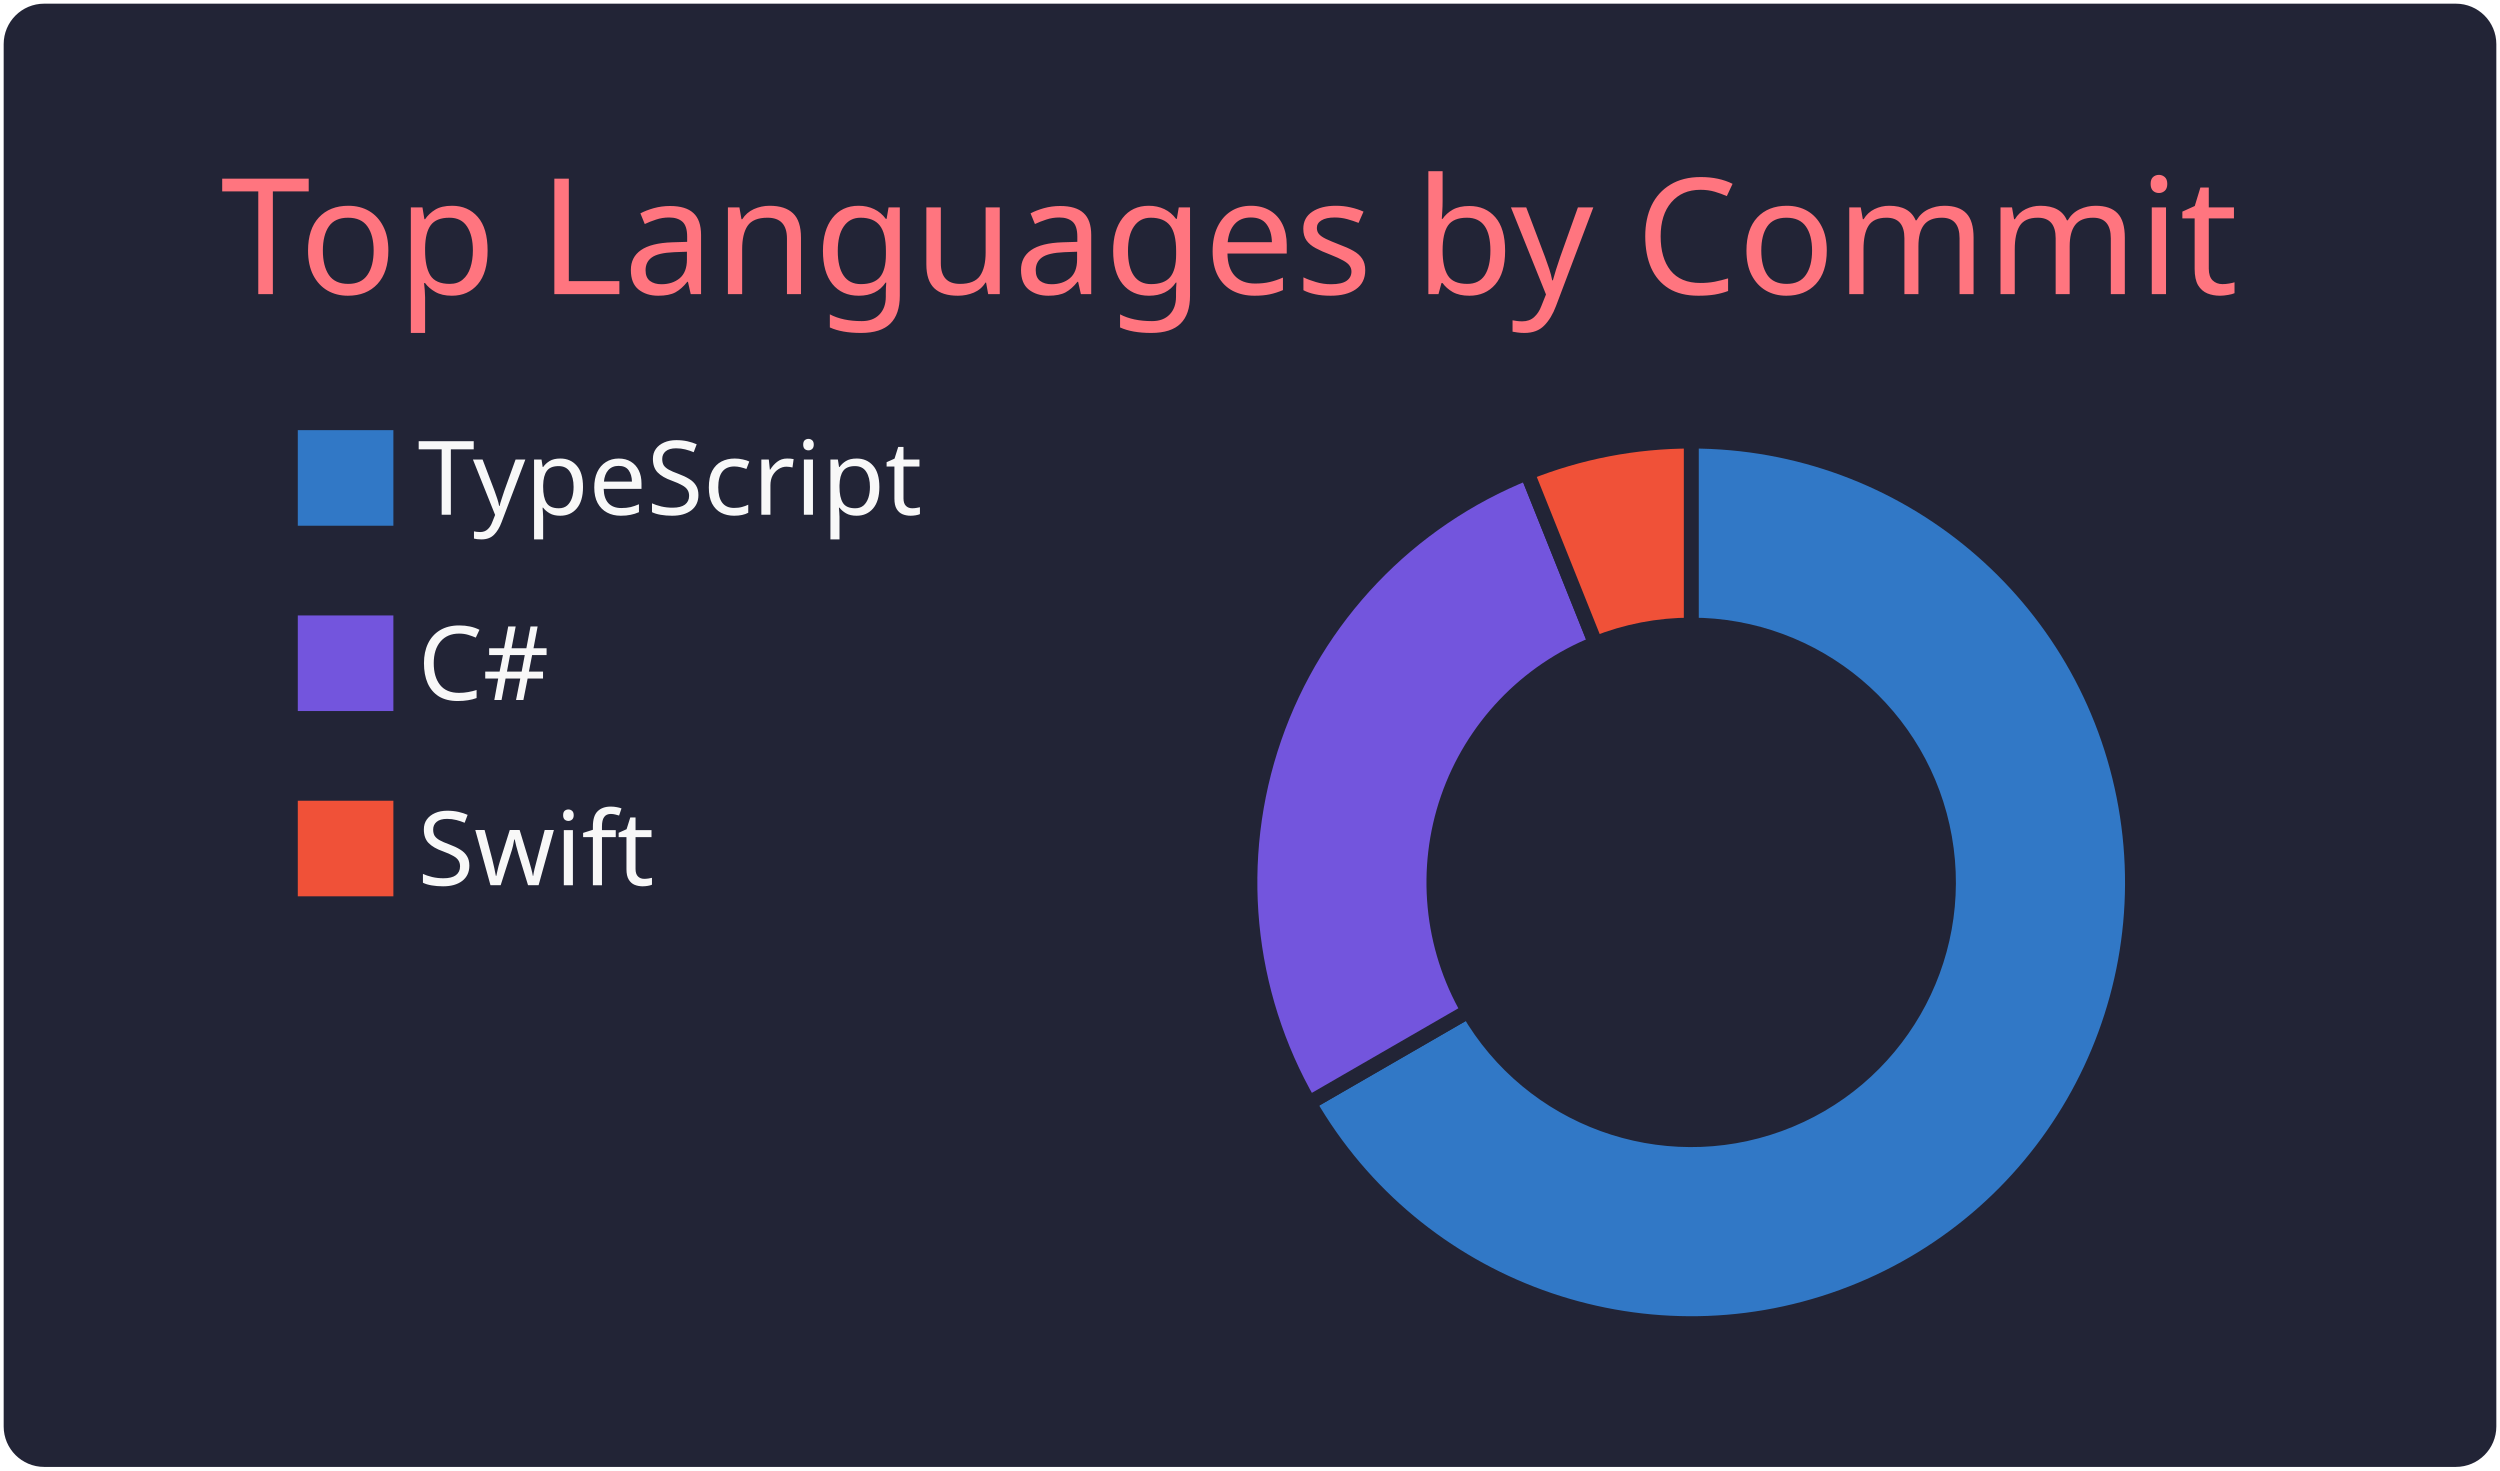
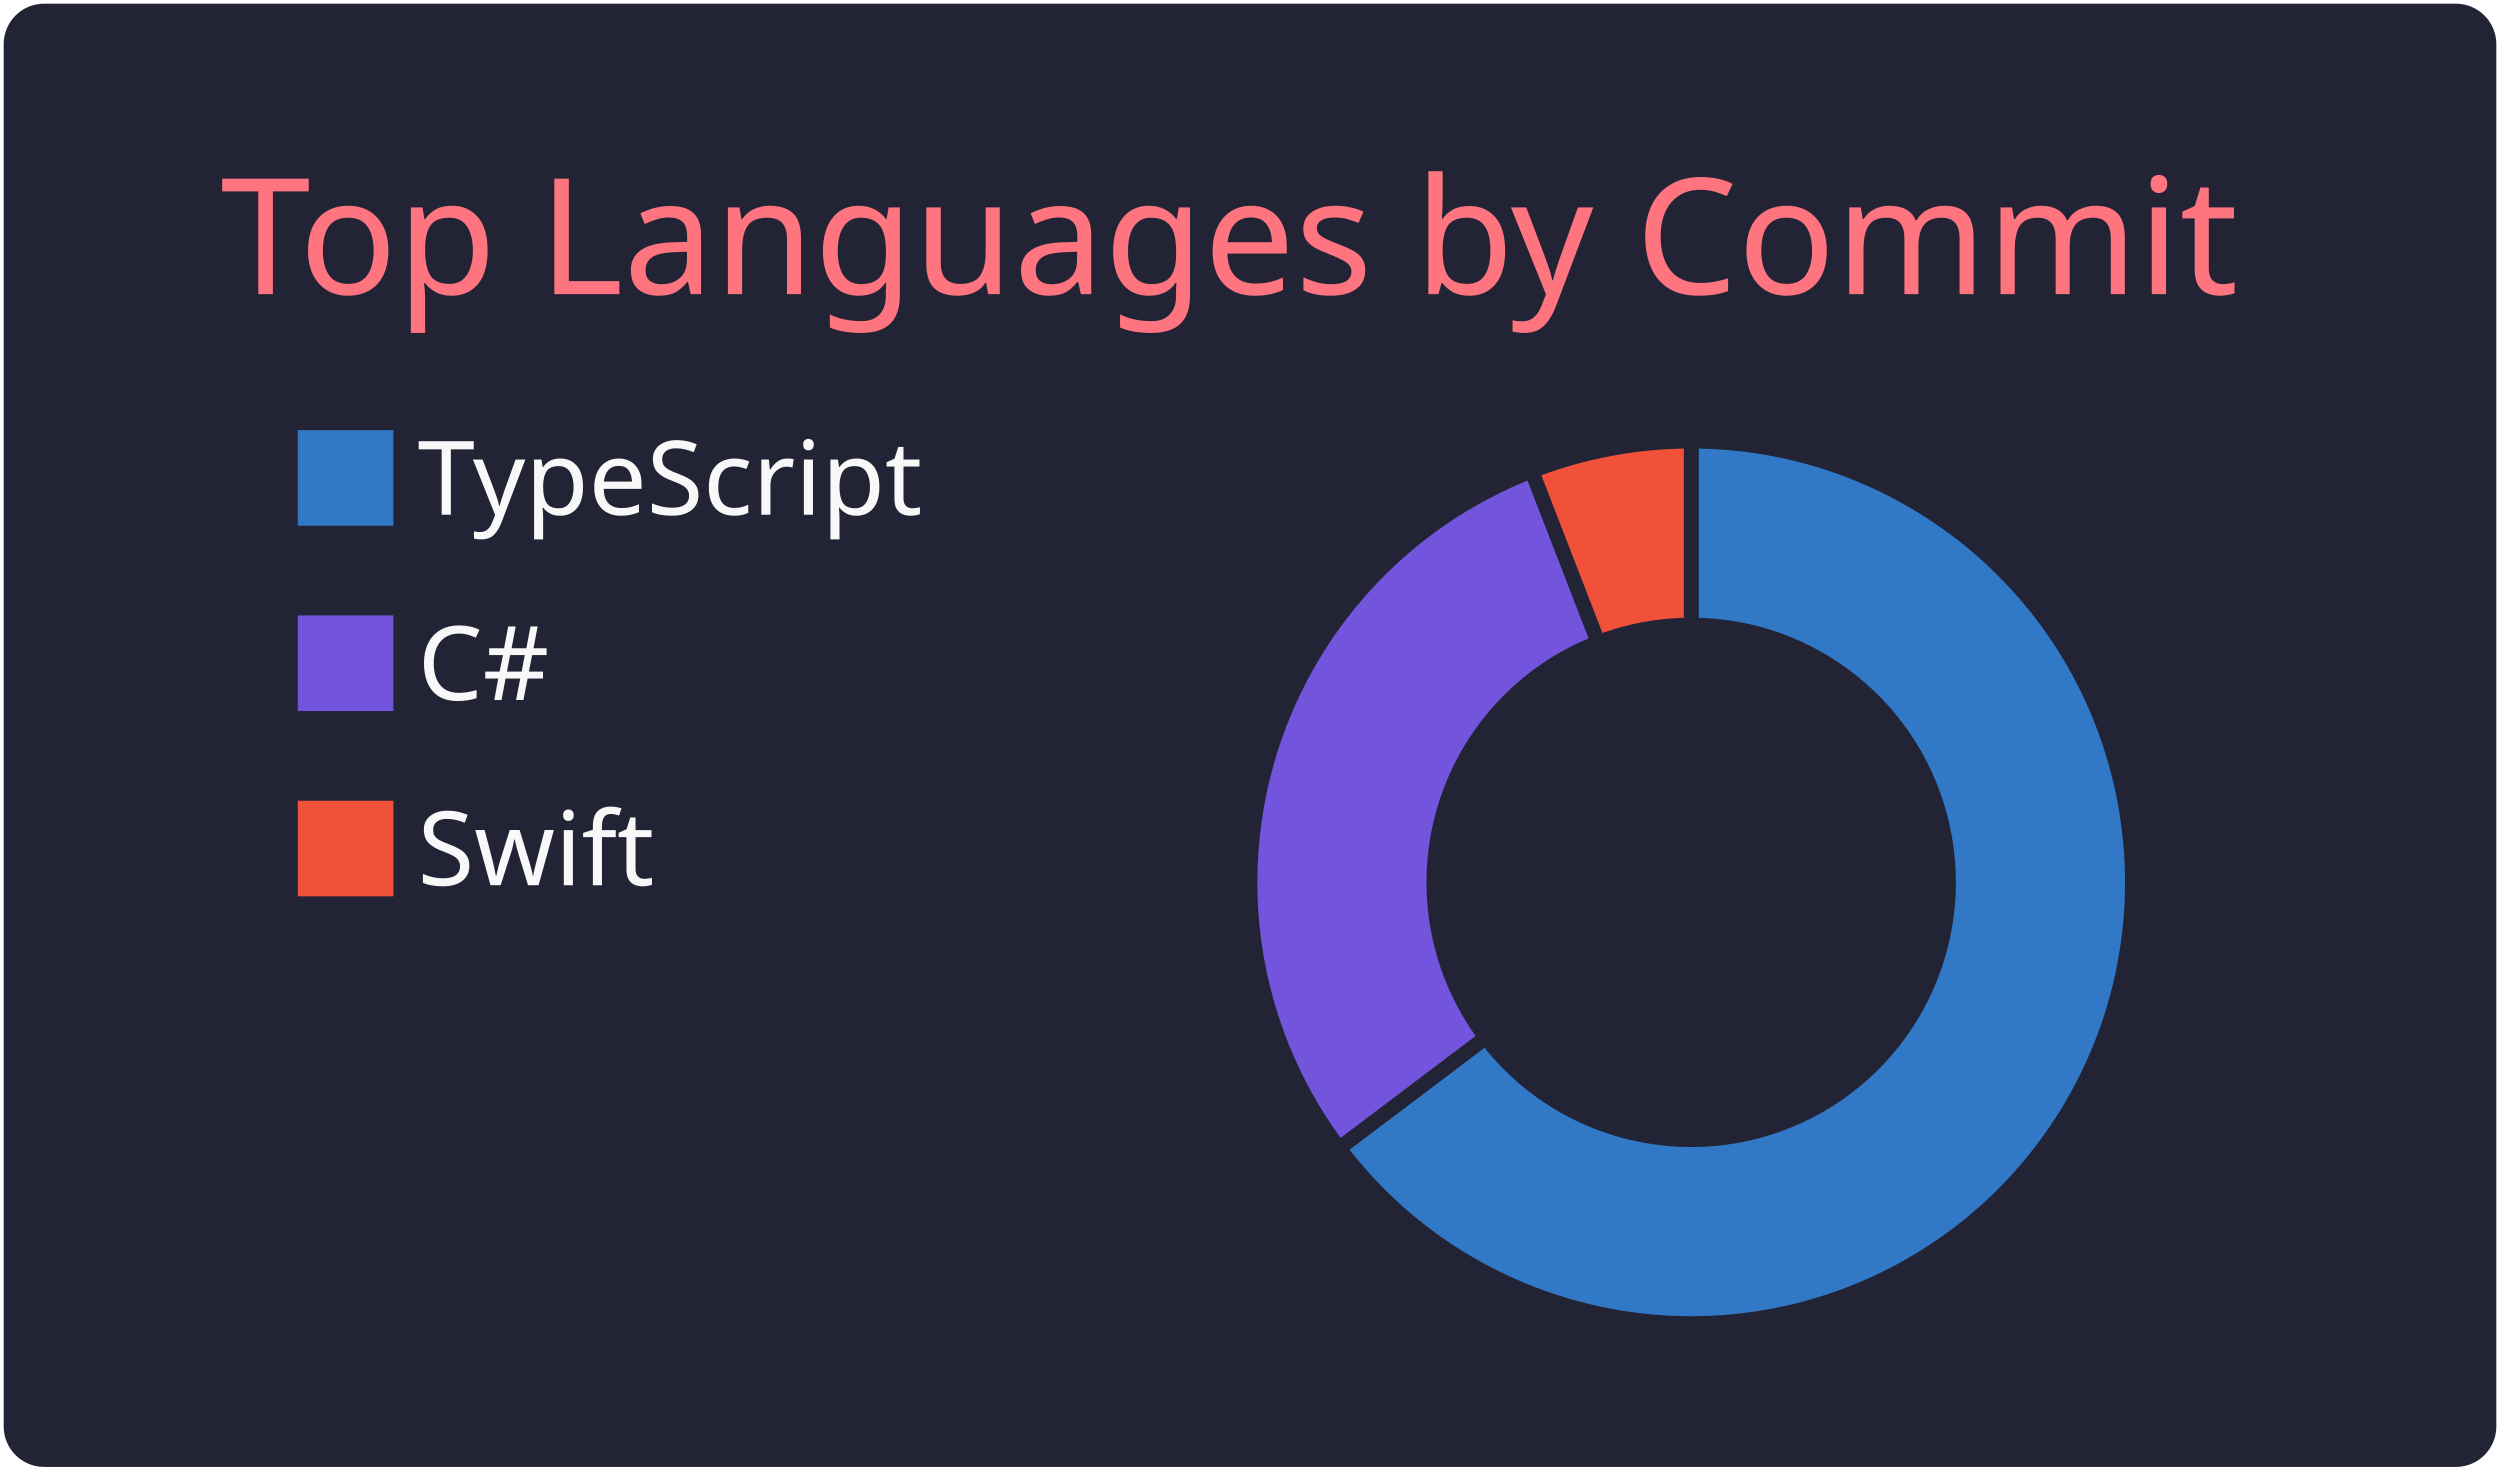
<svg xmlns="http://www.w3.org/2000/svg" width="340" height="200" viewBox="0 0 340 200">
  <style>* {
          font-family: 'Segoe UI', Ubuntu, "Helvetica Neue", Sans-Serif
        }</style>
  <g class="gpsc-root">
    <rect x="1" y="1" rx="5" ry="5" height="99%" width="99.412%" stroke="#222436" stroke-width="1" fill="#222436" stroke-opacity="1" />
    <text x="30" y="40" class="gpsc-item" style="--gpsc-i: 0; font-size: 22px; fill: #ff757f;">Top Languages by Commit</text>
    <g transform="translate(0,40)">
      <g transform="translate(40,0)">
        <rect y="18" width="14" height="14" class="gpsc-item" style="--gpsc-i: 0; stroke-width: 1px;" fill="#3178c6" stroke="#222436" />
        <rect y="43.2" width="14" height="14" class="gpsc-item" style="--gpsc-i: 1; stroke-width: 1px;" fill="#7355dd" stroke="#222436" />
        <rect y="68.4" width="14" height="14" class="gpsc-item" style="--gpsc-i: 2; stroke-width: 1px;" fill="#F05138" stroke="#222436" />
        <text x="16.8" y="30" class="gpsc-item" style="--gpsc-i: 0; fill: #f8f8f8; font-size: 14px;">TypeScript</text>
        <text x="16.8" y="55.2" class="gpsc-item" style="--gpsc-i: 1; fill: #f8f8f8; font-size: 14px;">C#</text>
        <text x="16.8" y="80.4" class="gpsc-item" style="--gpsc-i: 2; fill: #f8f8f8; font-size: 14px;">Swift</text>
      </g>
      <g transform="translate( 230, 80 )">
        <g class="arc" style="--gpsc-i: 0;">
-           <path d="M3.67394039744206e-15,-60A60,60,0,1,1,-51.962,30L-30.311,17.5A35,35,0,1,0,2.1431318985078682e-15,-35Z" style="fill: #3178c6; stroke-width: 2px;" stroke="#222436" />
+           <path d="M3.67394039744206e-15,-60A60,60,0,1,1,-47.881,36.158L-27.931,21.092A35,35,0,1,0,2.1431318985078682e-15,-35Z" style="fill: #3178c6; stroke-width: 2px;" stroke="#222436" />
        </g>
        <g class="arc" style="--gpsc-i: 1;">
-           <path d="M-51.962,30A60,60,0,0,1,-22.3,-55.702L-13.008,-32.493A35,35,0,0,0,-30.311,17.5Z" style="fill: #7355dd; stroke-width: 2px;" stroke="#222436" />
+           <path d="M-47.881,36.158A60,60,0,0,1,-21.674,-55.948L-12.643,-32.637A35,35,0,0,0,-27.931,21.092Z" style="fill: #7355dd; stroke-width: 2px;" stroke="#222436" />
        </g>
        <g class="arc" style="--gpsc-i: 2;">
-           <path d="M-22.3,-55.702A60,60,0,0,1,-1.1021821192326178e-14,-60L-6.429395695523604e-15,-35A35,35,0,0,0,-13.008,-32.493Z" style="fill: #F05138; stroke-width: 2px;" stroke="#222436" />
+           <path d="M-21.674,-55.948A60,60,0,0,1,-1.1021821192326178e-14,-60L-6.429395695523604e-15,-35A35,35,0,0,0,-12.643,-32.637Z" style="fill: #F05138; stroke-width: 2px;" stroke="#222436" />
        </g>
      </g>
    </g>
  </g>
</svg>
